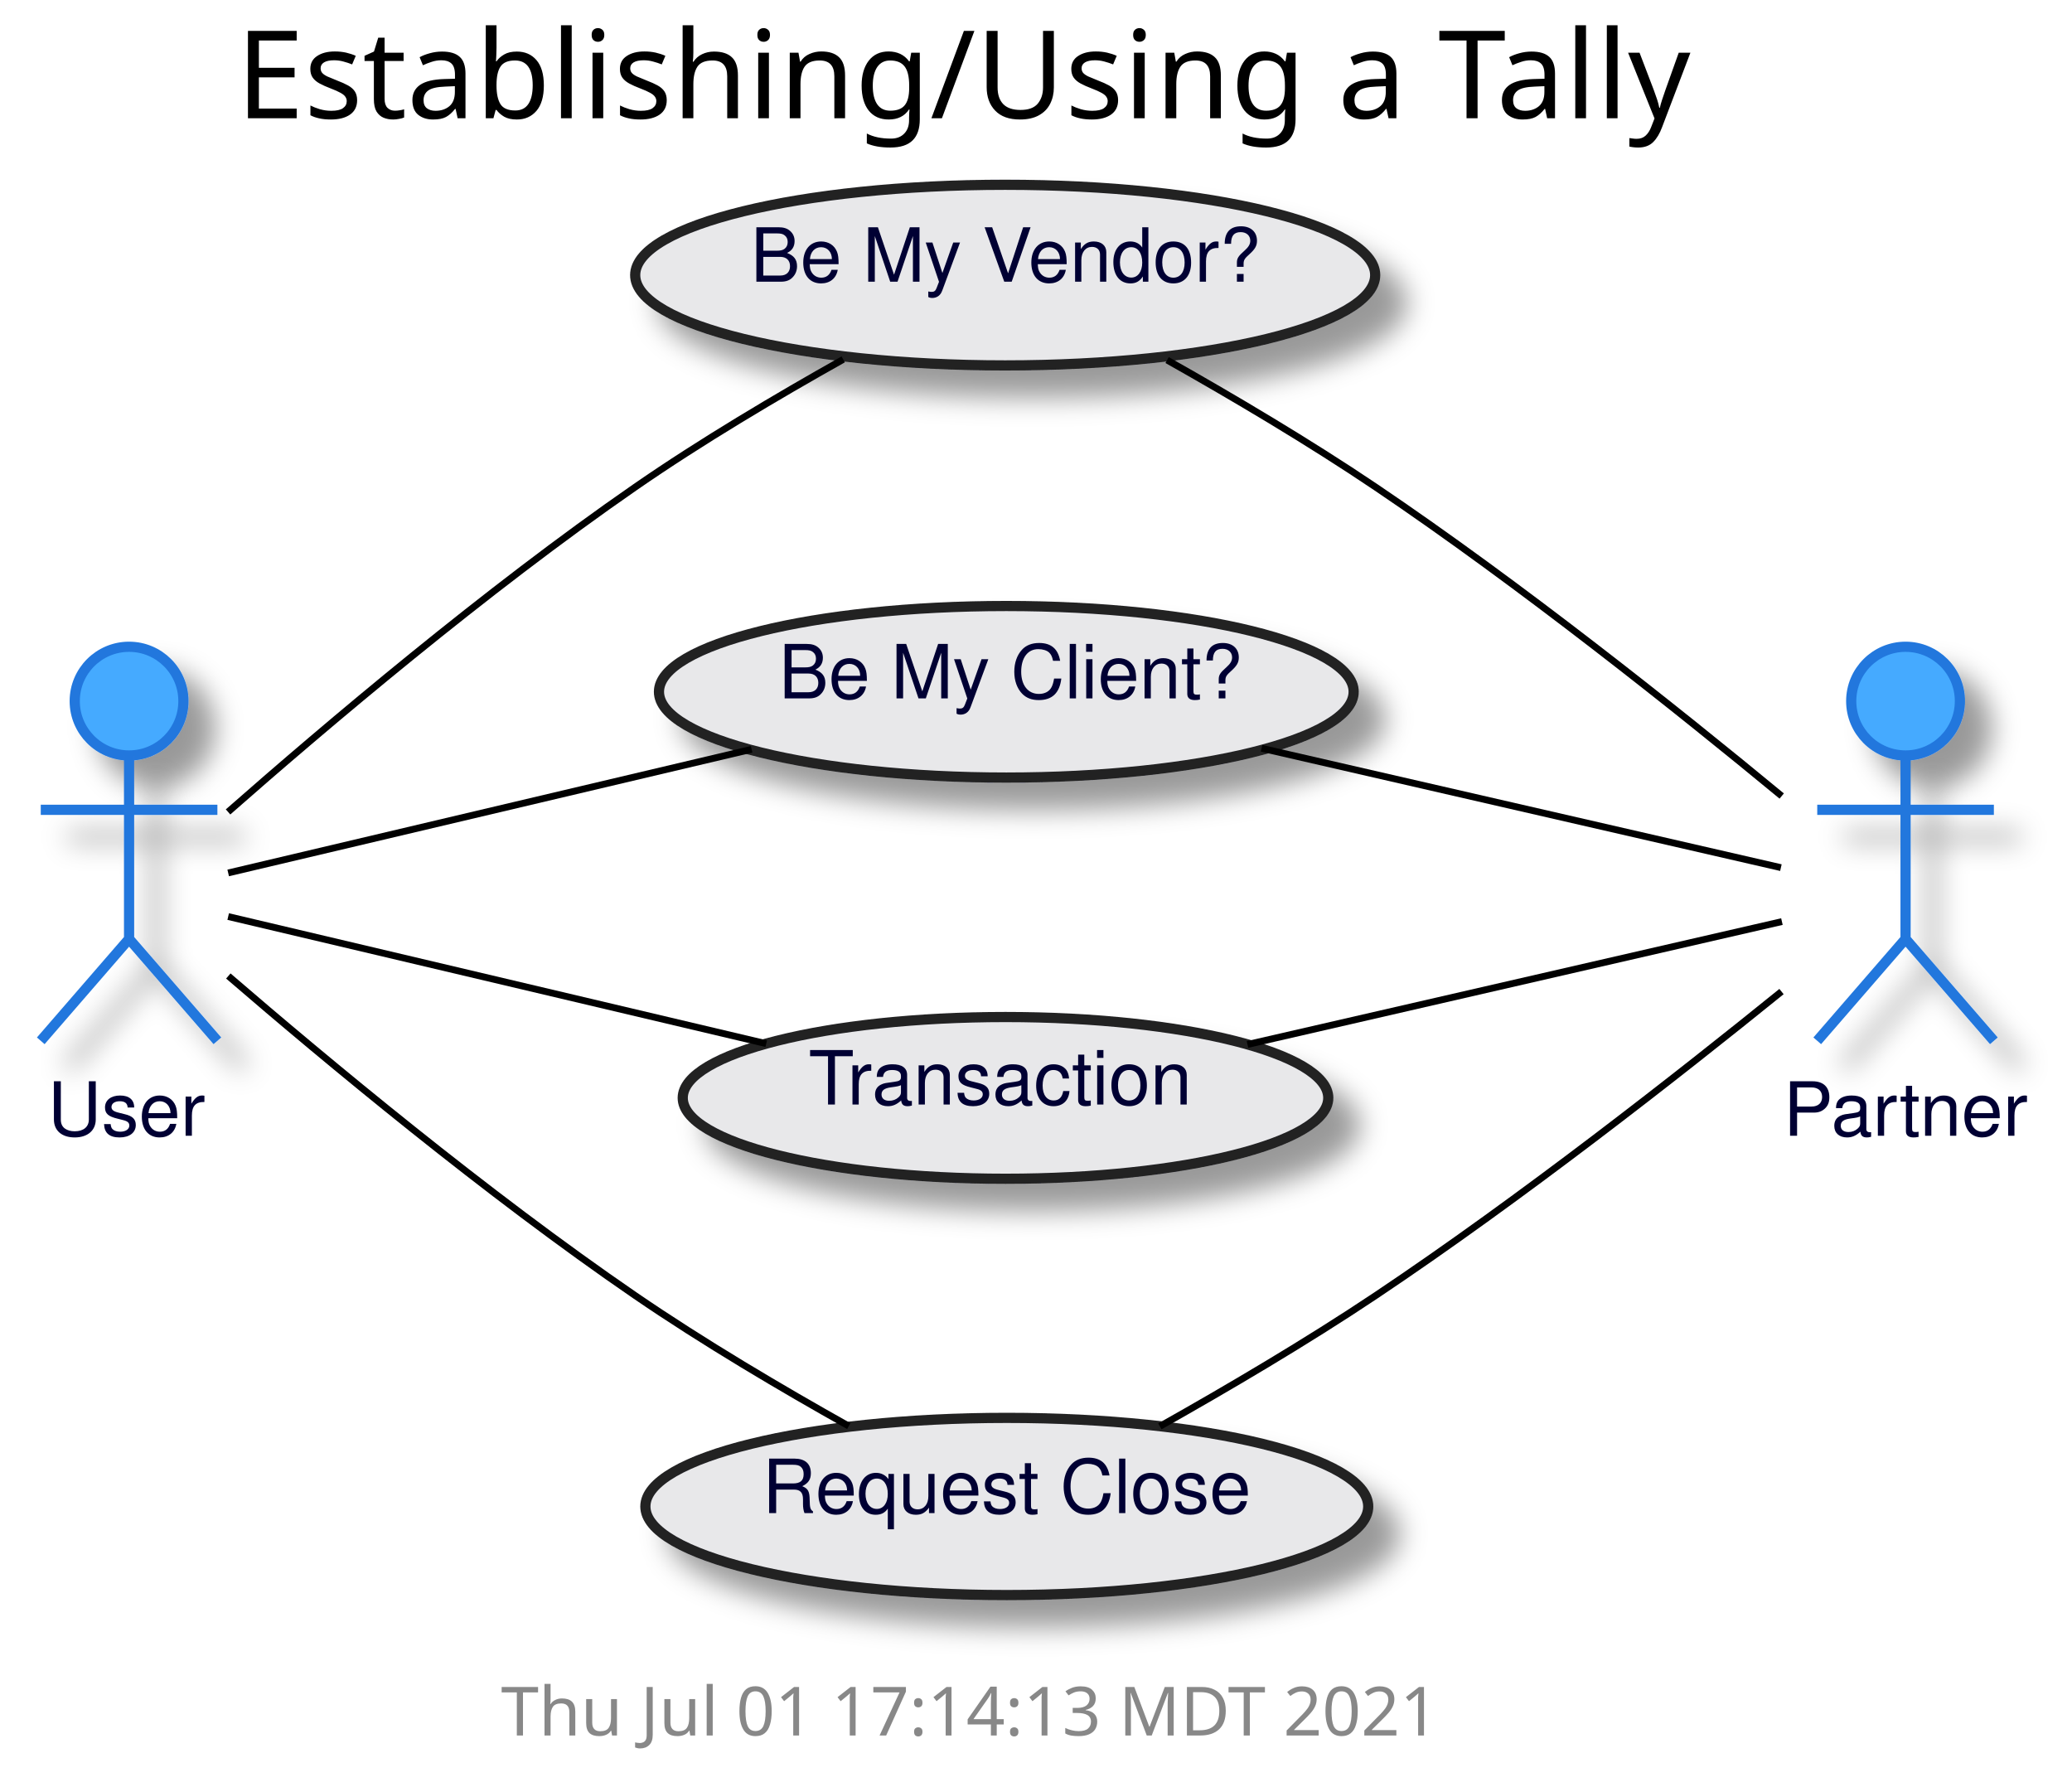
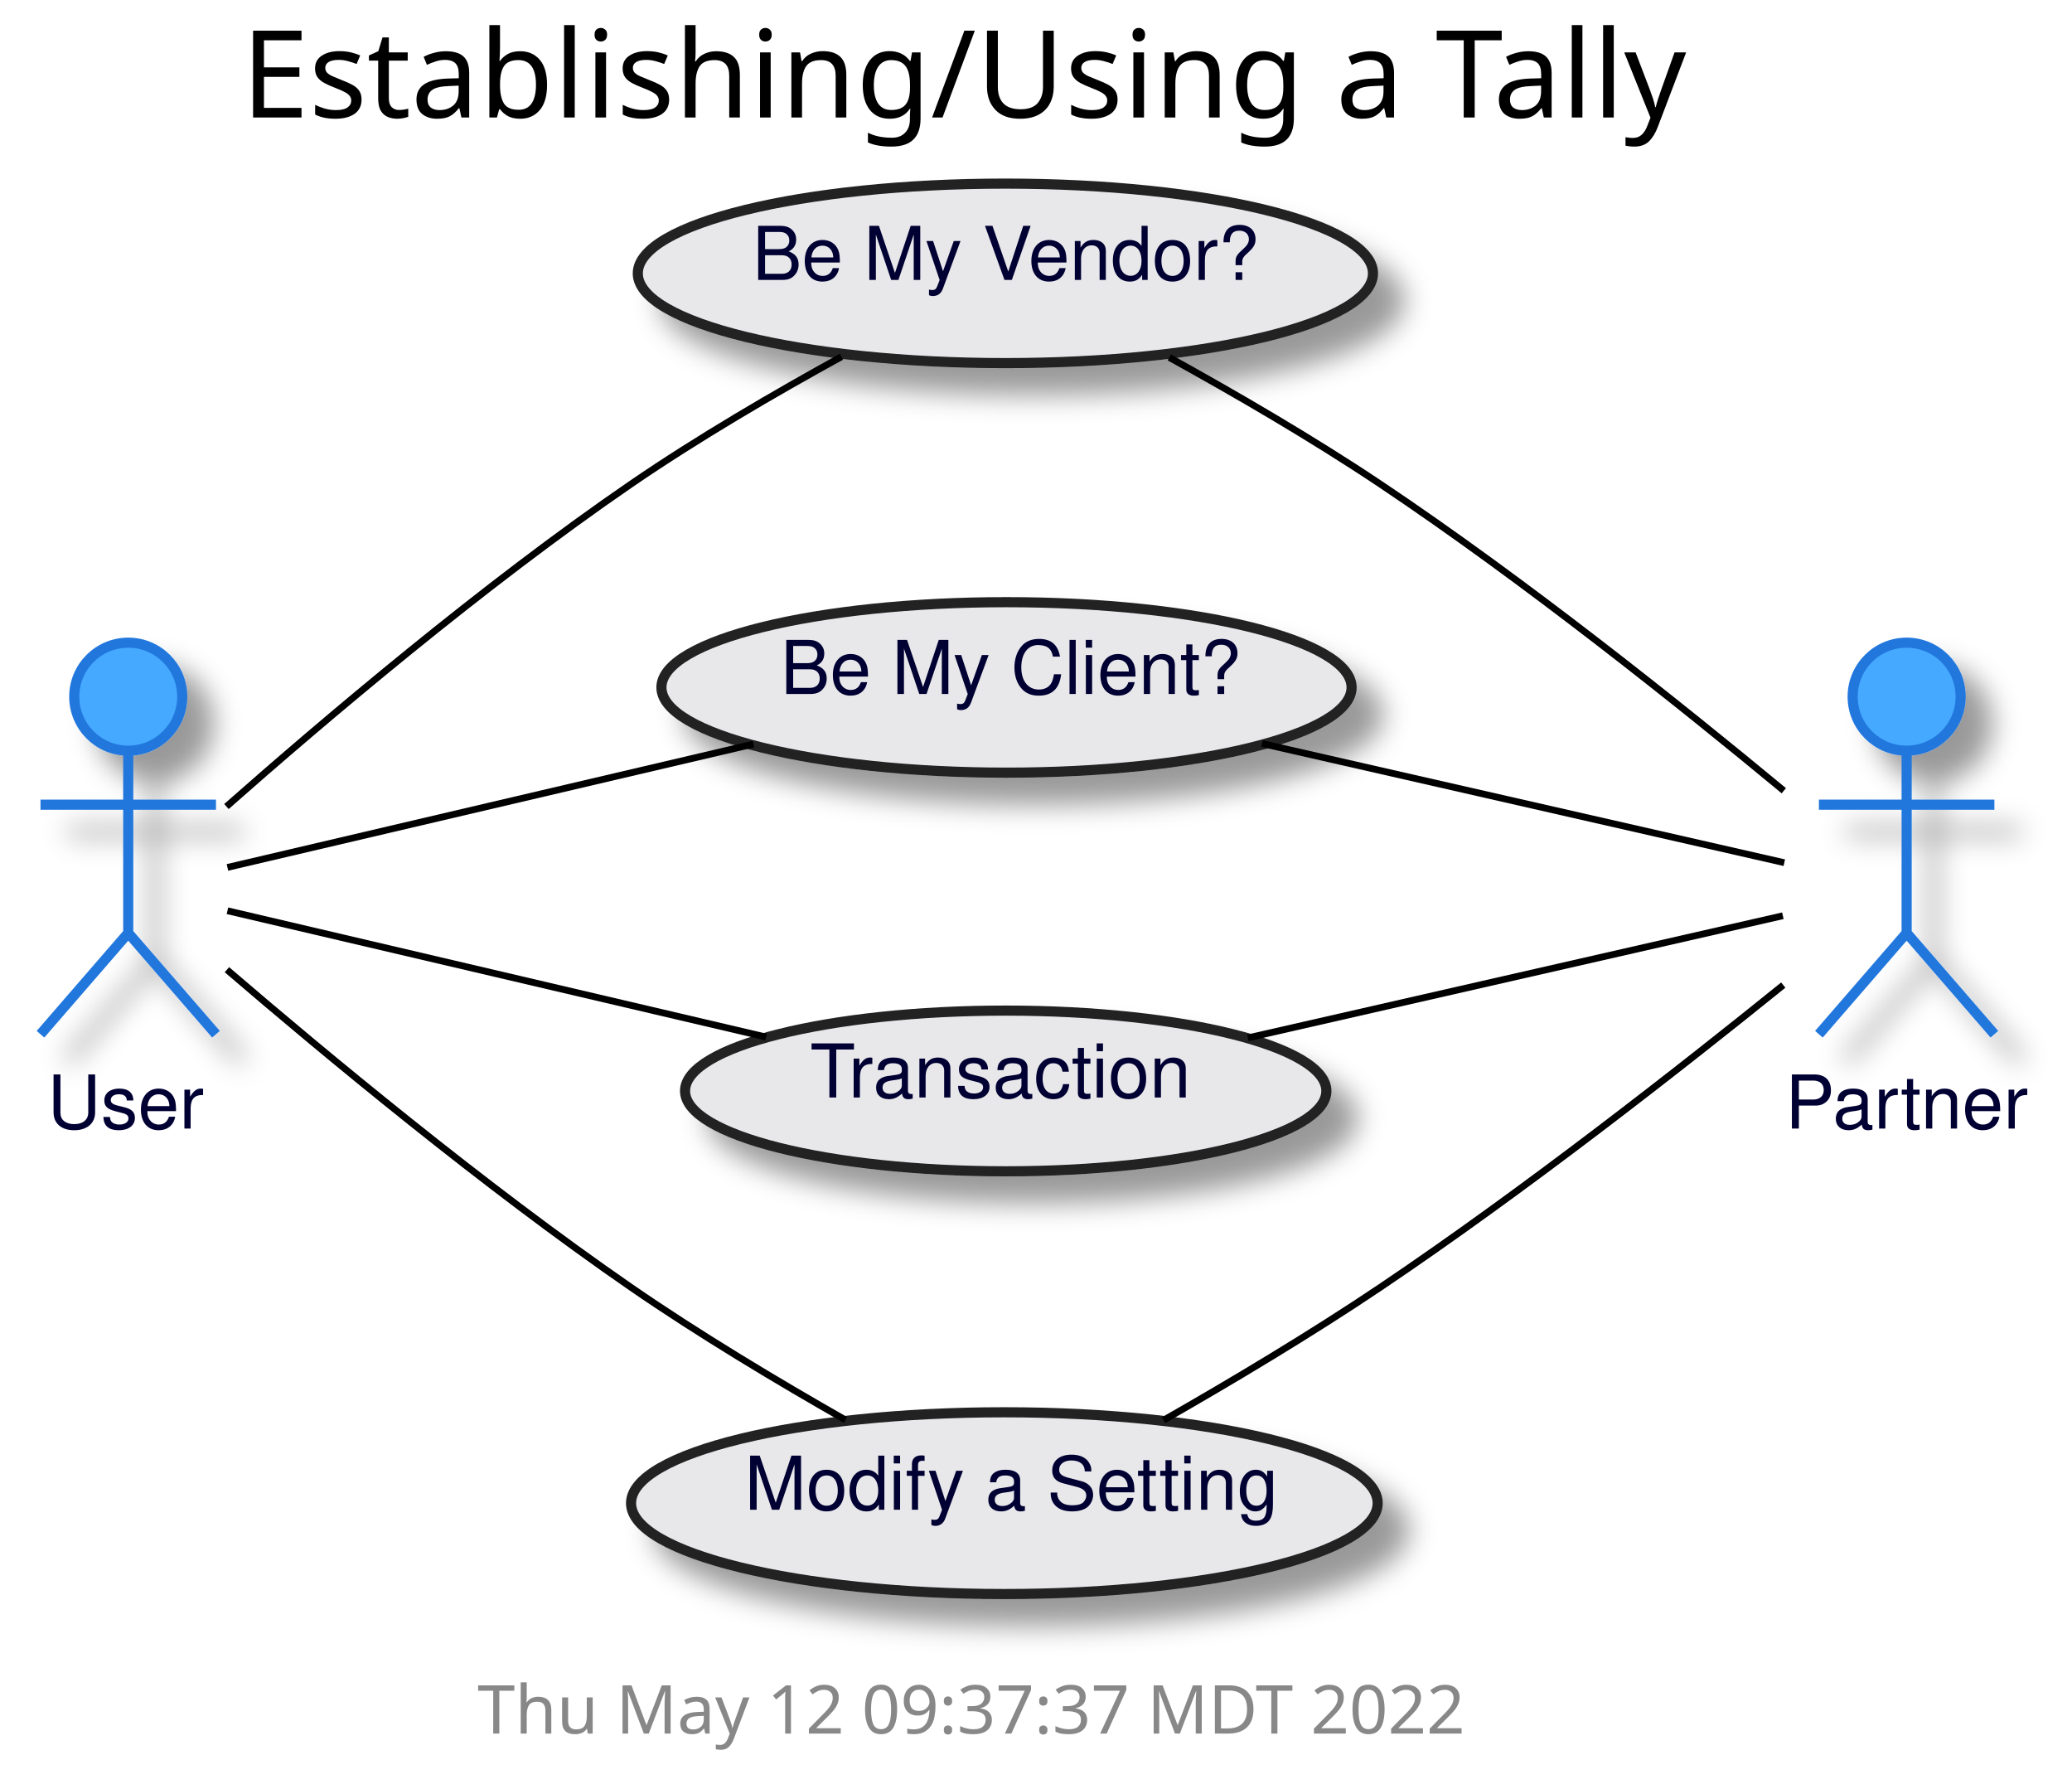
- <svg xmlns="http://www.w3.org/2000/svg" contentScriptType="application/ecmascript" contentStyleType="text/css" height="263px" preserveAspectRatio="none" style="width:305px;height:263px;" version="1.1" viewBox="0 0 305 263" width="305px" zoomAndPan="magnify">
+ <svg xmlns="http://www.w3.org/2000/svg" contentScriptType="application/ecmascript" contentStyleType="text/css" height="265px" preserveAspectRatio="none" style="width:307px;height:265px;background:#FFFFFF;" version="1.1" viewBox="0 0 307 265" width="307px" zoomAndPan="magnify">
  <defs>
-     <filter height="300%" id="fhcjn1zo86g68" width="300%" x="-1" y="-1">
+     <filter height="300%" id="festvfxpkki2o" width="300%" x="-1" y="-1">
      <feGaussianBlur result="blurOut" stdDeviation="2.0" />
      <feColorMatrix in="blurOut" result="blurOut2" type="matrix" values="0 0 0 0 0 0 0 0 0 0 0 0 0 0 0 0 0 0 .4 0" />
      <feOffset dx="4.0" dy="4.0" in="blurOut2" result="blurOut3" />
      <feBlend in="SourceGraphic" in2="blurOut3" mode="normal" />
    </filter>
  </defs>
  <g>
-     <text fill="#000000" font-family="sans-serif" font-size="18" lengthAdjust="spacing" textLength="223" x="34.75" y="17.402">Establishing/Using a Tally</text>
-     <ellipse cx="19" cy="103.199" fill="#44AAFF" filter="url(#fhcjn1zo86g68)" rx="8" ry="8" style="stroke:#2277DD;stroke-width:1.5;" />
-     <path d="M19,111.199 L19,138.199 M6,119.199 L32,119.199 M19,138.199 L6,153.199 M19,138.199 L32,153.199 " fill="none" filter="url(#fhcjn1zo86g68)" style="stroke:#2277DD;stroke-width:1.5;" />
+     <text fill="#000000" font-family="sans-serif" font-size="18" lengthAdjust="spacing" textLength="223" x="35.75" y="17.402">Establishing/Using a Tally</text>
+     <ellipse cx="19" cy="103.199" fill="#44AAFF" filter="url(#festvfxpkki2o)" rx="8" ry="8" style="stroke:#2277DD;stroke-width:1.5;" />
+     <path d="M19,111.199 L19,138.199 M6,119.199 L32,119.199 M19,138.199 L6,153.199 M19,138.199 L32,153.199 " fill="none" filter="url(#festvfxpkki2o)" style="stroke:#2277DD;stroke-width:1.5;" />
    <text fill="#000033" font-family="Helvetica" font-size="11" lengthAdjust="spacing" textLength="24" x="7" y="167.169">User</text>
-     <ellipse cx="280.5" cy="103.199" fill="#44AAFF" filter="url(#fhcjn1zo86g68)" rx="8" ry="8" style="stroke:#2277DD;stroke-width:1.5;" />
-     <path d="M280.5,111.199 L280.5,138.199 M267.5,119.199 L293.5,119.199 M280.5,138.199 L267.5,153.199 M280.5,138.199 L293.5,153.199 " fill="none" filter="url(#fhcjn1zo86g68)" style="stroke:#2277DD;stroke-width:1.5;" />
-     <text fill="#000033" font-family="Helvetica" font-size="11" lengthAdjust="spacing" textLength="36" x="262.5" y="167.169">Partner</text>
-     <ellipse cx="147.964" cy="40.492" fill="#E8E8EA" filter="url(#fhcjn1zo86g68)" rx="54.464" ry="13.293" style="stroke:#202024;stroke-width:1.5;" />
-     <text fill="#000033" font-family="Helvetica" font-size="11" lengthAdjust="spacing" textLength="75" x="110.464" y="41.462">Be My Vendor?</text>
-     <ellipse cx="148.13" cy="101.825" fill="#E8E8EA" filter="url(#fhcjn1zo86g68)" rx="51.13" ry="12.626" style="stroke:#202024;stroke-width:1.5;" />
-     <text fill="#000033" font-family="Helvetica" font-size="11" lengthAdjust="spacing" textLength="67" x="114.63" y="102.795">Be My Client?</text>
-     <ellipse cx="148.011" cy="161.601" fill="#E8E8EA" filter="url(#fhcjn1zo86g68)" rx="47.511" ry="11.902" style="stroke:#202024;stroke-width:1.5;" />
-     <text fill="#000033" font-family="Helvetica" font-size="11" lengthAdjust="spacing" textLength="58" x="119.011" y="162.572">Transaction</text>
-     <ellipse cx="148.202" cy="221.74" fill="#E8E8EA" filter="url(#fhcjn1zo86g68)" rx="53.202" ry="13.04" style="stroke:#202024;stroke-width:1.5;" />
-     <text fill="#000033" font-family="Helvetica" font-size="11" lengthAdjust="spacing" textLength="72" x="112.202" y="222.71">Request Close</text>
-     <path d="M33.57,119.509 C47.95,106.869 71.55,86.879 93.5,71.699 C103.21,64.979 114.46,58.319 124.12,52.899 " fill="none" id="user-offerStock" style="stroke:#000000;stroke-width:1.0;" />
-     <path d="M171.8,52.999 C181.46,58.439 192.71,65.099 202.5,71.699 C223.85,86.109 247,104.559 262.27,117.169 " fill="none" id="offerStock-partner" style="stroke:#000000;stroke-width:1.0;" />
-     <path d="M33.59,128.489 C51.83,124.179 84.9,116.369 110.64,110.289 " fill="none" id="user-offerFoil" style="stroke:#000000;stroke-width:1.0;" />
-     <path d="M185.7,110.139 C210.73,115.889 242.74,123.249 262.15,127.709 " fill="none" id="offerFoil-partner" style="stroke:#000000;stroke-width:1.0;" />
-     <path d="M33.59,134.909 C52.34,139.339 86.77,147.469 112.79,153.619 " fill="none" id="user-newChit" style="stroke:#000000;stroke-width:1.0;" />
-     <path d="M183.63,153.739 C209,147.909 242.36,140.239 262.3,135.649 " fill="none" id="newChit-partner" style="stroke:#000000;stroke-width:1.0;" />
-     <path d="M33.61,143.659 C48.01,156.069 71.63,175.719 93.5,190.699 C103.51,197.559 115.1,204.399 124.94,209.909 " fill="none" id="user-reqClose" style="stroke:#000000;stroke-width:1.0;" />
-     <path d="M170.73,209.949 C180.61,204.389 192.33,197.499 202.5,190.699 C223.78,176.469 246.93,158.339 262.24,145.949 " fill="none" id="reqClose-partner" style="stroke:#000000;stroke-width:1.0;" />
-     <text fill="#888888" font-family="sans-serif" font-size="10" lengthAdjust="spacing" textLength="145" x="73.75" y="255.448">Thu Jul 01 17:14:13 MDT 2021</text>
+     <ellipse cx="282.5" cy="103.199" fill="#44AAFF" filter="url(#festvfxpkki2o)" rx="8" ry="8" style="stroke:#2277DD;stroke-width:1.5;" />
+     <path d="M282.5,111.199 L282.5,138.199 M269.5,119.199 L295.5,119.199 M282.5,138.199 L269.5,153.199 M282.5,138.199 L295.5,153.199 " fill="none" filter="url(#festvfxpkki2o)" style="stroke:#2277DD;stroke-width:1.5;" />
+     <text fill="#000033" font-family="Helvetica" font-size="11" lengthAdjust="spacing" textLength="36" x="264.5" y="167.169">Partner</text>
+     <ellipse cx="148.964" cy="40.492" fill="#E8E8EA" filter="url(#festvfxpkki2o)" rx="54.464" ry="13.293" style="stroke:#202024;stroke-width:1.5;" />
+     <text fill="#000033" font-family="Helvetica" font-size="11" lengthAdjust="spacing" textLength="75" x="111.464" y="41.462">Be My Vendor?</text>
+     <ellipse cx="149.13" cy="101.825" fill="#E8E8EA" filter="url(#festvfxpkki2o)" rx="51.13" ry="12.626" style="stroke:#202024;stroke-width:1.5;" />
+     <text fill="#000033" font-family="Helvetica" font-size="11" lengthAdjust="spacing" textLength="67" x="115.63" y="102.795">Be My Client?</text>
+     <ellipse cx="149.011" cy="161.601" fill="#E8E8EA" filter="url(#festvfxpkki2o)" rx="47.511" ry="11.902" style="stroke:#202024;stroke-width:1.5;" />
+     <text fill="#000033" font-family="Helvetica" font-size="11" lengthAdjust="spacing" textLength="58" x="120.011" y="162.572">Transaction</text>
+     <ellipse cx="148.812" cy="222.661" fill="#E8E8EA" filter="url(#festvfxpkki2o)" rx="55.312" ry="13.462" style="stroke:#202024;stroke-width:1.5;" />
+     <text fill="#000033" font-family="Helvetica" font-size="11" lengthAdjust="spacing" textLength="77" x="110.312" y="223.632">Modify a Setting</text>
+     <path d="M33.55,119.469 C47.9,106.809 71.49,86.789 93.5,71.699 C103.38,64.929 114.83,58.249 124.68,52.839 " fill="none" id="user-offerStock" style="stroke:#000000;stroke-width:1.0;" />
+     <path d="M173.25,52.949 C183.09,58.379 194.55,65.039 204.5,71.699 C225.91,86.019 249.04,104.489 264.3,117.129 " fill="none" id="offerStock-partner" style="stroke:#000000;stroke-width:1.0;" />
+     <path d="M33.7,128.489 C52.14,124.169 85.65,116.309 111.63,110.219 " fill="none" id="user-offerFoil" style="stroke:#000000;stroke-width:1.0;" />
+     <path d="M186.98,110.139 C212.35,115.919 244.85,123.339 264.37,127.789 " fill="none" id="offerFoil-partner" style="stroke:#000000;stroke-width:1.0;" />
+     <path d="M33.7,134.909 C52.59,139.339 87.3,147.469 113.52,153.619 " fill="none" id="user-newChit" style="stroke:#000000;stroke-width:1.0;" />
+     <path d="M184.89,153.739 C210.46,147.909 244.08,140.239 264.16,135.649 " fill="none" id="newChit-partner" style="stroke:#000000;stroke-width:1.0;" />
+     <path d="M33.62,143.639 C48.04,156.019 71.68,175.649 93.5,190.699 C103.62,197.679 115.31,204.669 125.27,210.339 " fill="none" id="user-modSet" style="stroke:#000000;stroke-width:1.0;" />
+     <path d="M172.39,210.379 C182.39,204.669 194.21,197.619 204.5,190.699 C225.74,176.409 248.9,158.289 264.22,145.919 " fill="none" id="modSet-partner" style="stroke:#000000;stroke-width:1.0;" />
+     <text fill="#888888" font-family="sans-serif" font-size="10" lengthAdjust="spacing" textLength="153" x="70.75" y="256.792">Thu May 12 09:37:37 MDT 2022</text>
  </g>
</svg>
